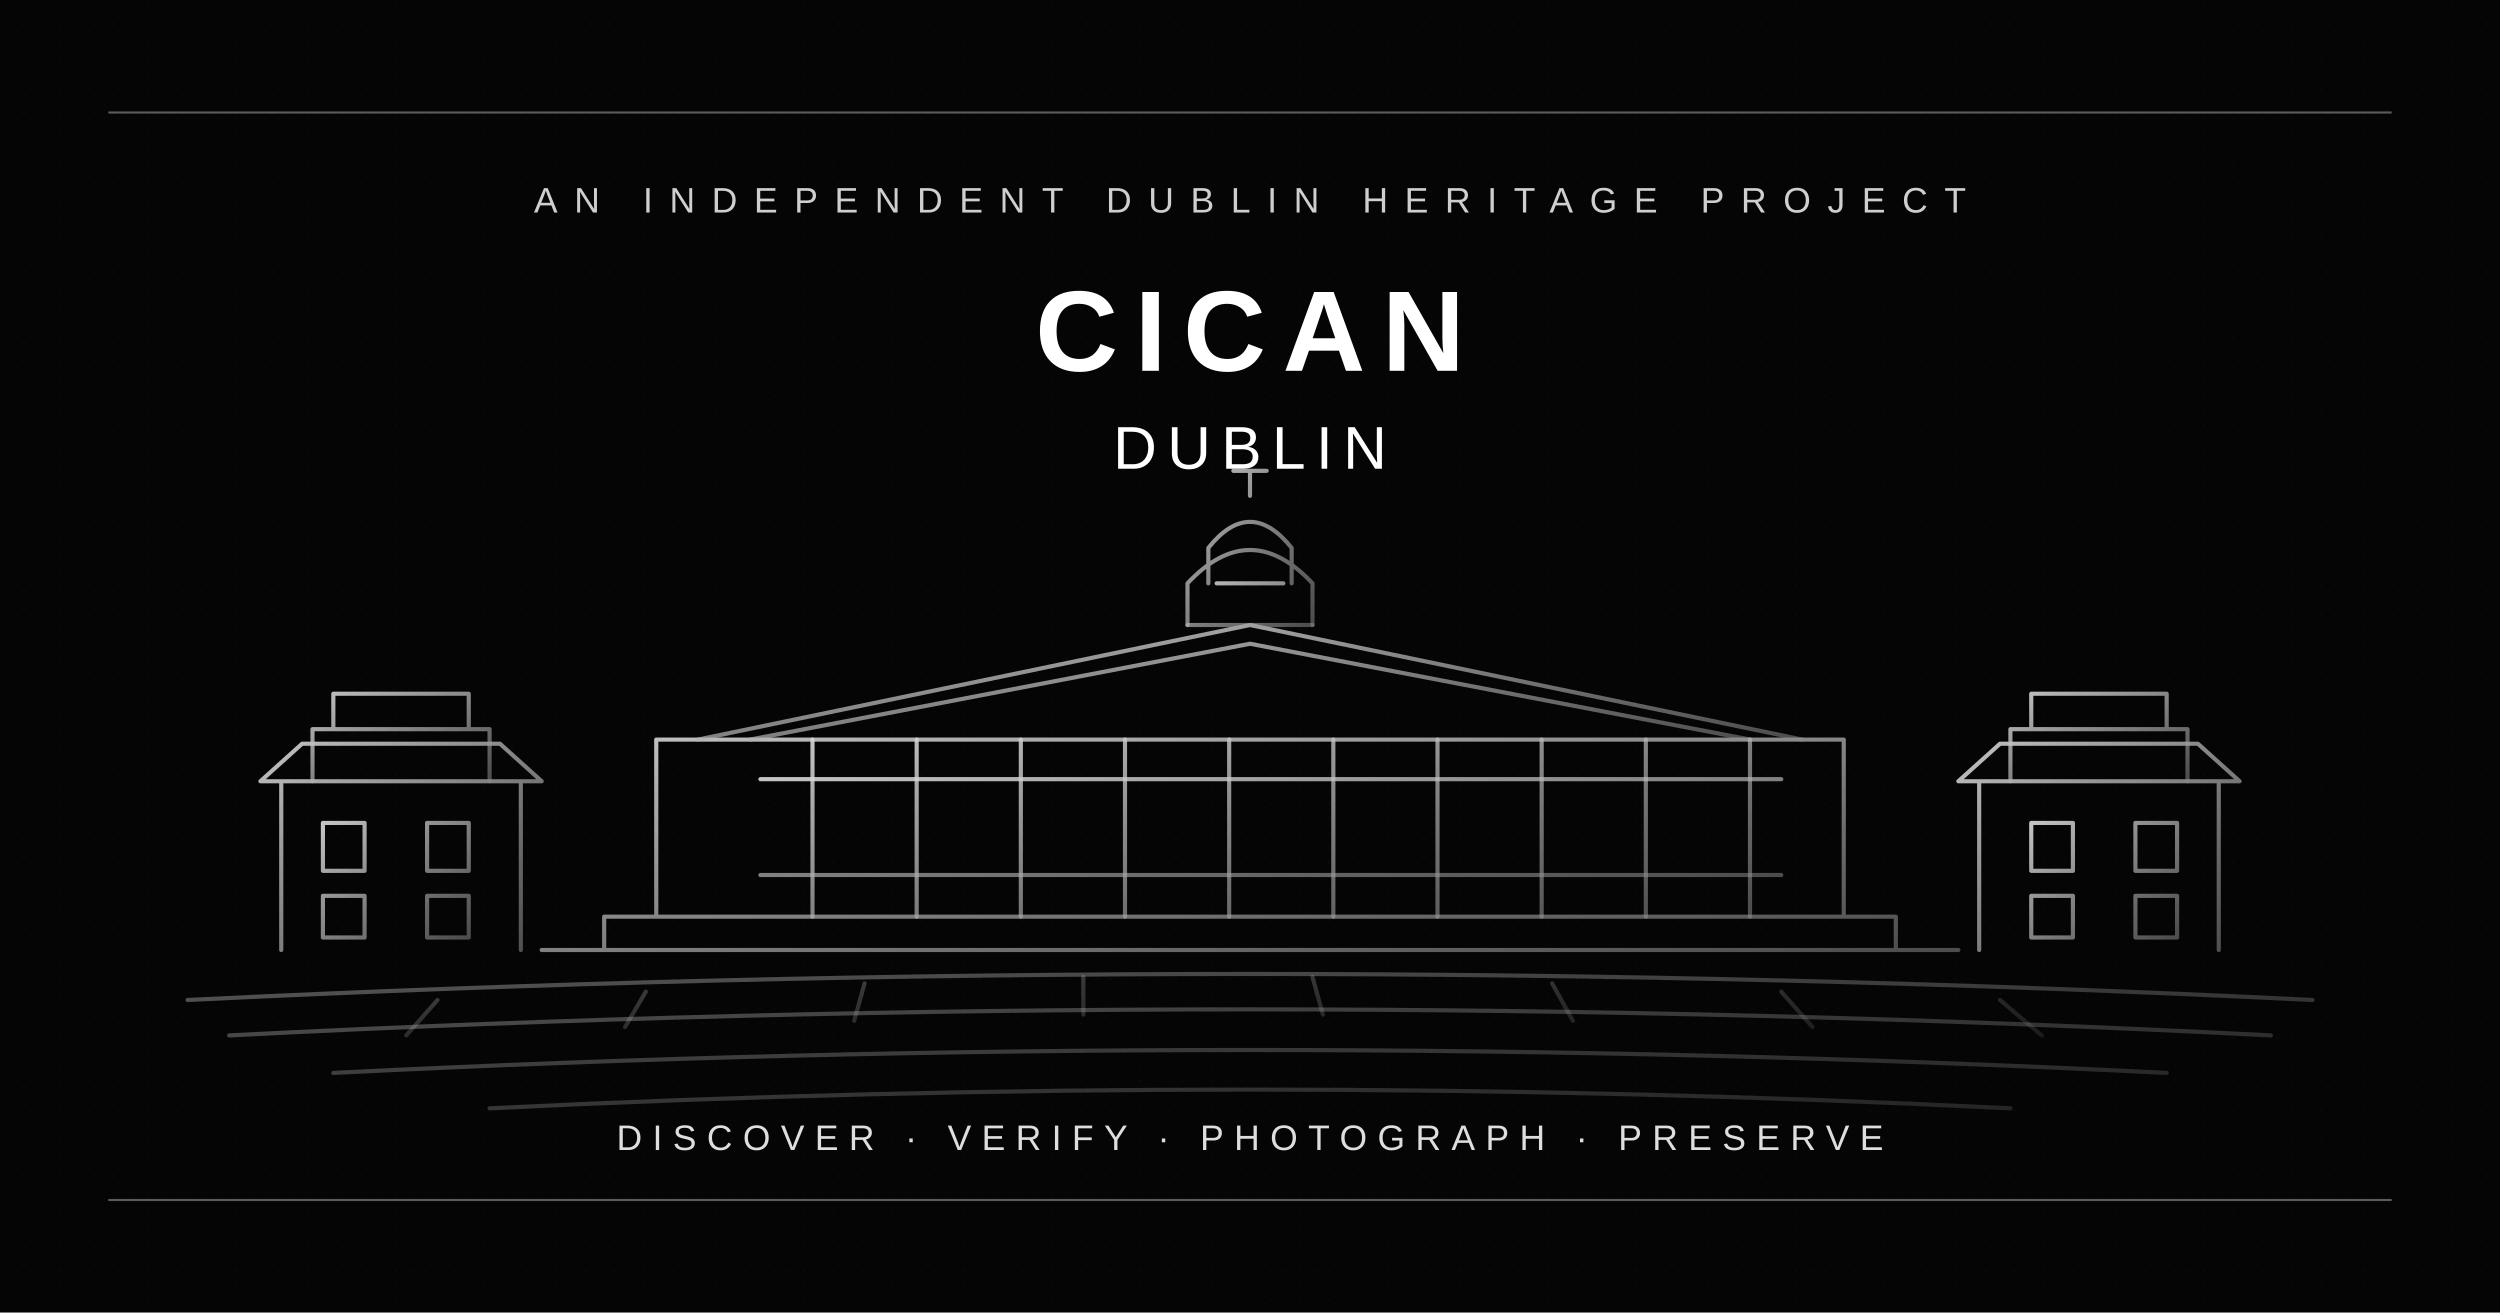
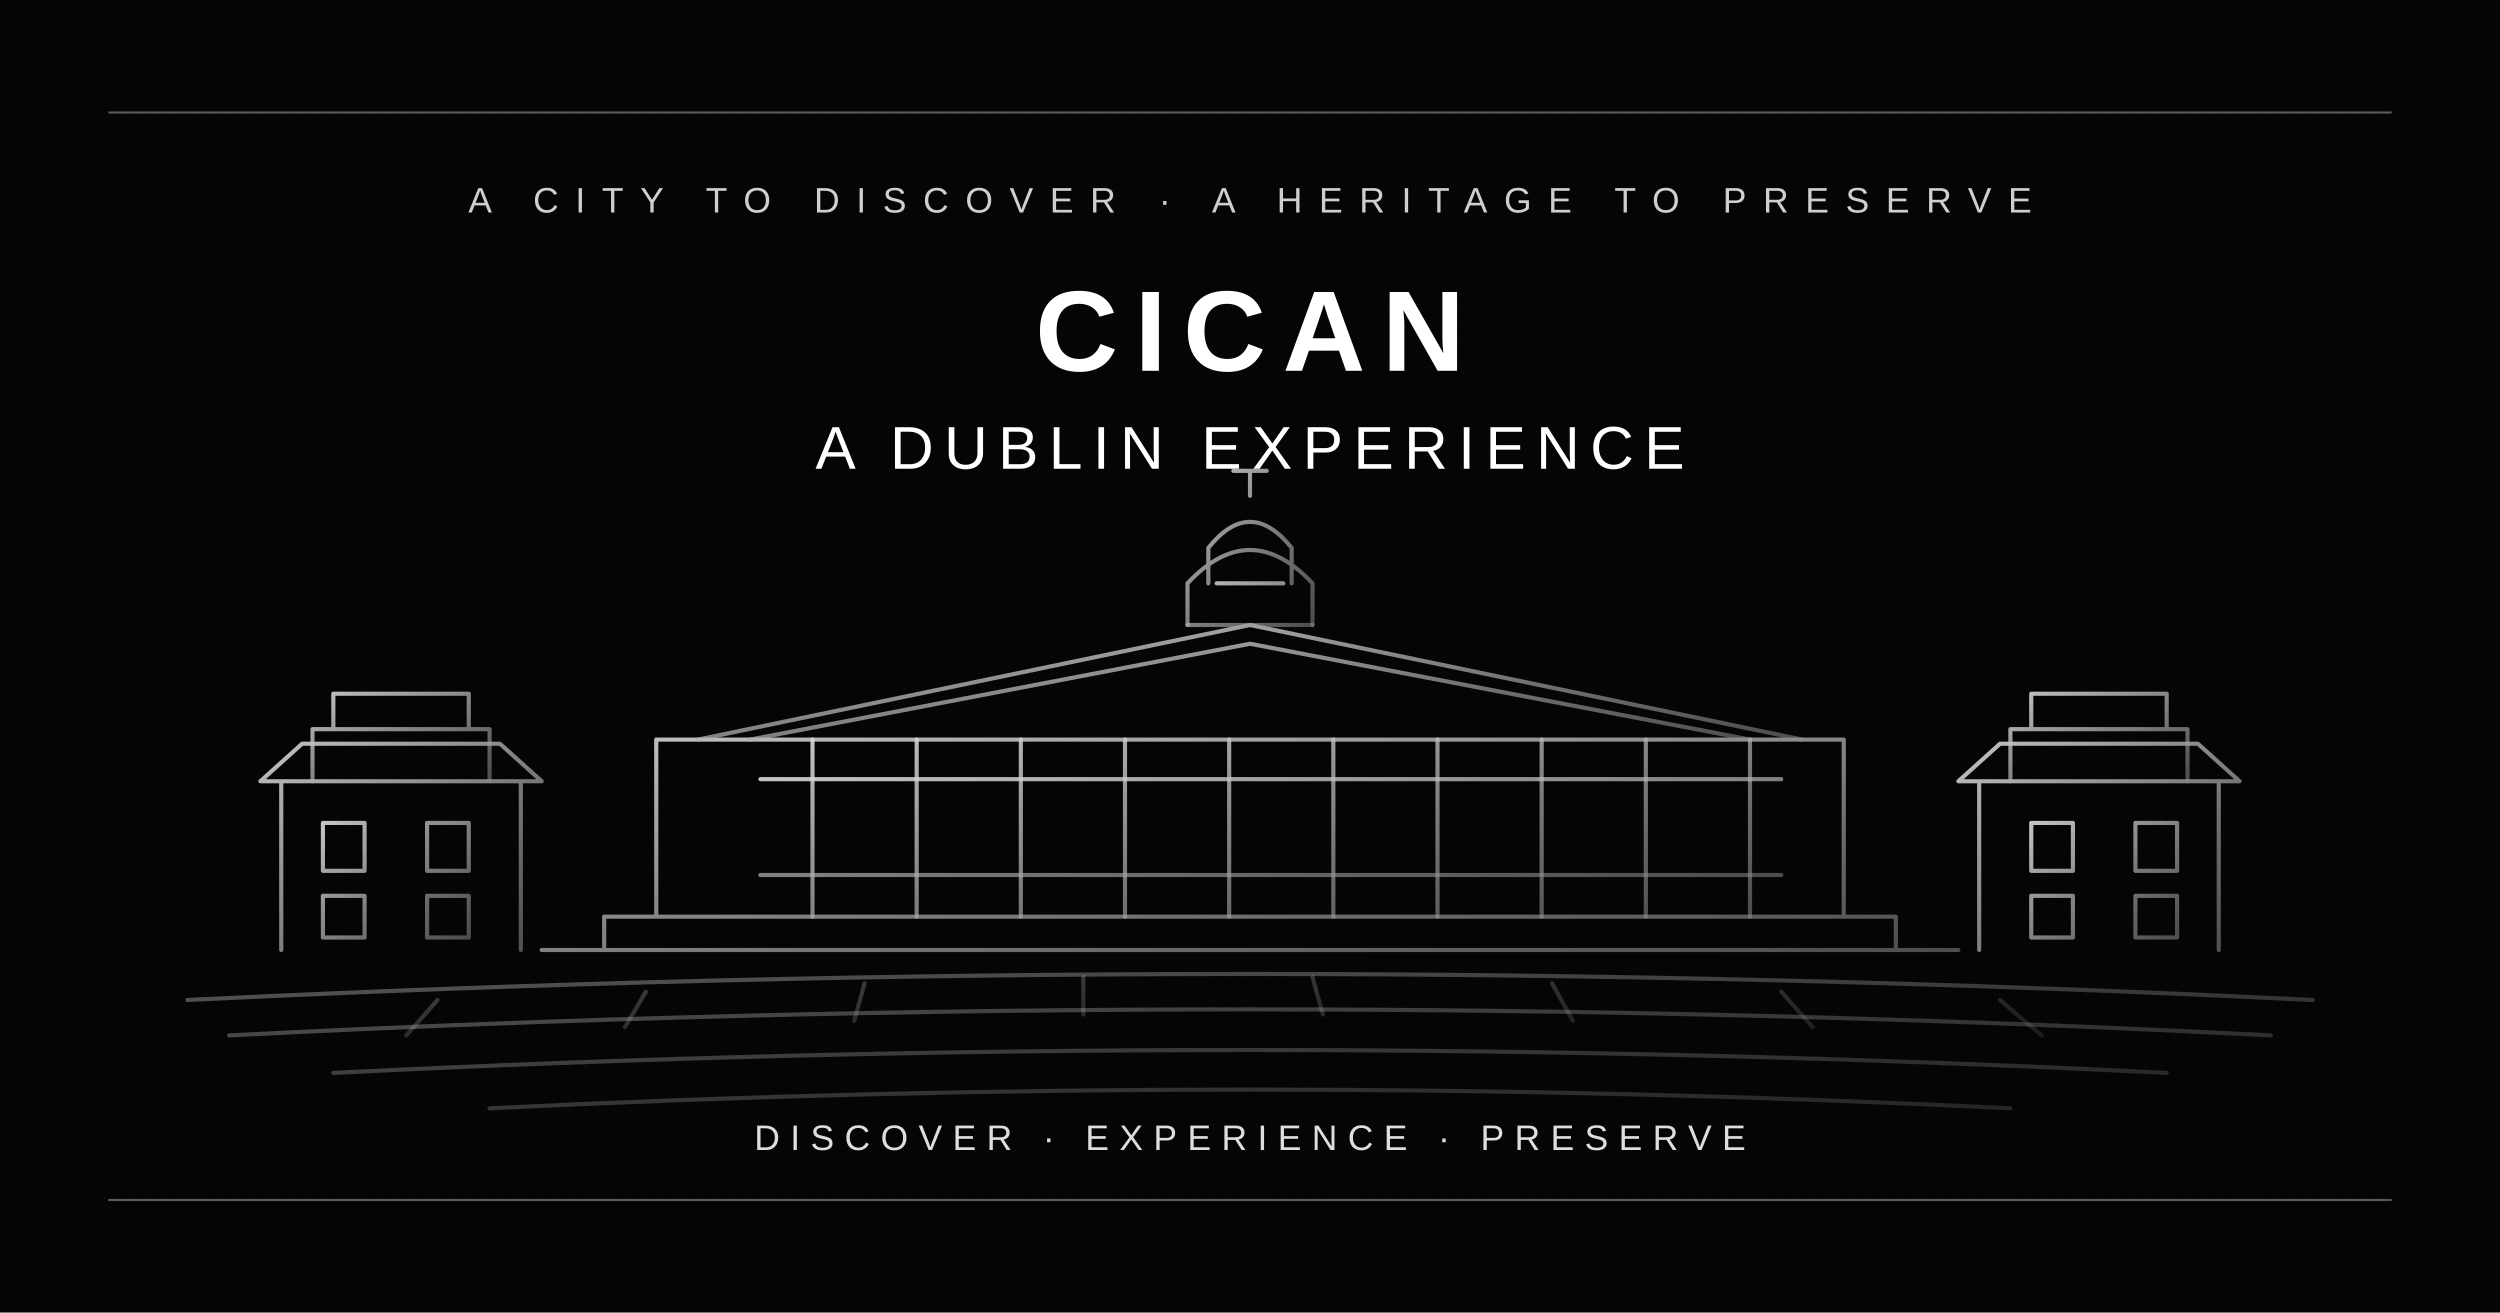
<svg xmlns="http://www.w3.org/2000/svg" width="1200" height="630" viewBox="0 0 1200 630" role="img" aria-labelledby="title desc">
  <defs>
    <linearGradient id="fade" x1="0" y1="0" x2="1" y2="1">
      <stop offset="0" stop-color="#fff" stop-opacity=".92" />
      <stop offset="1" stop-color="#aaa" stop-opacity=".52" />
    </linearGradient>
    <linearGradient id="ground" x1="0" y1="0" x2="0" y2="1">
      <stop offset="0" stop-color="#fff" stop-opacity=".3" />
      <stop offset="1" stop-color="#fff" stop-opacity="0" />
    </linearGradient>
    <pattern id="grain" width="7" height="7" patternUnits="userSpaceOnUse">
      <circle cx="1" cy="1" r=".45" fill="#fff" opacity=".12" />
    </pattern>
  </defs>
  <rect width="1200" height="630" fill="#050505" />
  <rect width="1200" height="630" fill="url(#grain)" opacity=".22" />
  <path d="M52 54H1148M52 576H1148" stroke="#fff" stroke-opacity=".35" stroke-width="1" />
-   <text x="600" y="102" text-anchor="middle" fill="#cfcfcf" font-family="Arial,Helvetica,sans-serif" font-size="17" letter-spacing="8">AN INDEPENDENT DUBLIN HERITAGE PROJECT</text>
+   <text x="600" y="102" text-anchor="middle" fill="#cfcfcf" font-family="Arial,Helvetica,sans-serif" font-size="17" letter-spacing="8">A CITY TO DISCOVER · A HERITAGE TO PRESERVE</text>
  <text x="600" y="178" text-anchor="middle" fill="#fff" font-family="Arial,Helvetica,sans-serif" font-size="55" font-weight="600" letter-spacing="8">CICAN</text>
-   <text x="600" y="225" text-anchor="middle" fill="#fff" font-family="Arial,Helvetica,sans-serif" font-size="29" font-weight="500" letter-spacing="5">DUBLIN</text>
+   <text x="600" y="225" text-anchor="middle" fill="#fff" font-family="Arial,Helvetica,sans-serif" font-size="29" font-weight="500" letter-spacing="5">A DUBLIN EXPERIENCE</text>
  <g fill="none" stroke="url(#fade)" stroke-width="2" stroke-linecap="round" stroke-linejoin="round" opacity=".83">
    <path d="M260 456H940M290 456V440H910V456M315 440V355H885V440" />
    <path d="M335 355L600 300L865 355M360 355L600 309L840 355" />
    <path d="M390 355V440M440 355V440M490 355V440M540 355V440M590 355V440M640 355V440M690 355V440M740 355V440M790 355V440M840 355V440" />
    <path d="M365 374H855M365 420H855" />
    <path d="M570 300V280Q600 248 630 280V300M580 280V263Q600 238 620 263V280M600 238V226M592 226H608" />
    <path d="M570 300H630M584 280H616" />
    <path d="M135 456V375H250V456M125 375H260L240 357H145Z" />
    <path d="M150 375V350H235V375M160 350V333H225V350M170 333H215" />
    <path d="M155 395H175V418H155ZM205 395H225V418H205ZM155 430H175V450H155ZM205 430H225V450H205Z" />
    <path d="M950 456V375H1065V456M940 375H1075L1055 357H960Z" />
    <path d="M965 375V350H1050V375M975 350V333H1040V350M985 333H1025" />
    <path d="M975 395H995V418H975ZM1025 395H1045V418H1025ZM975 430H995V450H975ZM1025 430H1045V450H1025Z" />
    <path d="M90 480Q600 455 1110 480M110 497Q600 472 1090 497M160 515Q600 493 1040 515M235 532Q600 514 965 532" stroke-opacity=".42" />
    <path d="M210 480L195 497M310 476L300 493M415 472L410 490M520 469L520 487M630 469L635 487M745 472L755 490M855 476L870 493M960 480L980 497" stroke-opacity=".32" />
  </g>
  <path d="M110 456H1090" stroke="url(#ground)" stroke-width="2" />
-   <text x="600" y="552" text-anchor="middle" fill="#dedede" font-family="Arial,Helvetica,sans-serif" font-size="17" letter-spacing="5">DISCOVER · VERIFY · PHOTOGRAPH · PRESERVE</text>
+   <text x="600" y="552" text-anchor="middle" fill="#dedede" font-family="Arial,Helvetica,sans-serif" font-size="17" letter-spacing="5">DISCOVER · EXPERIENCE · PRESERVE</text>
</svg>
